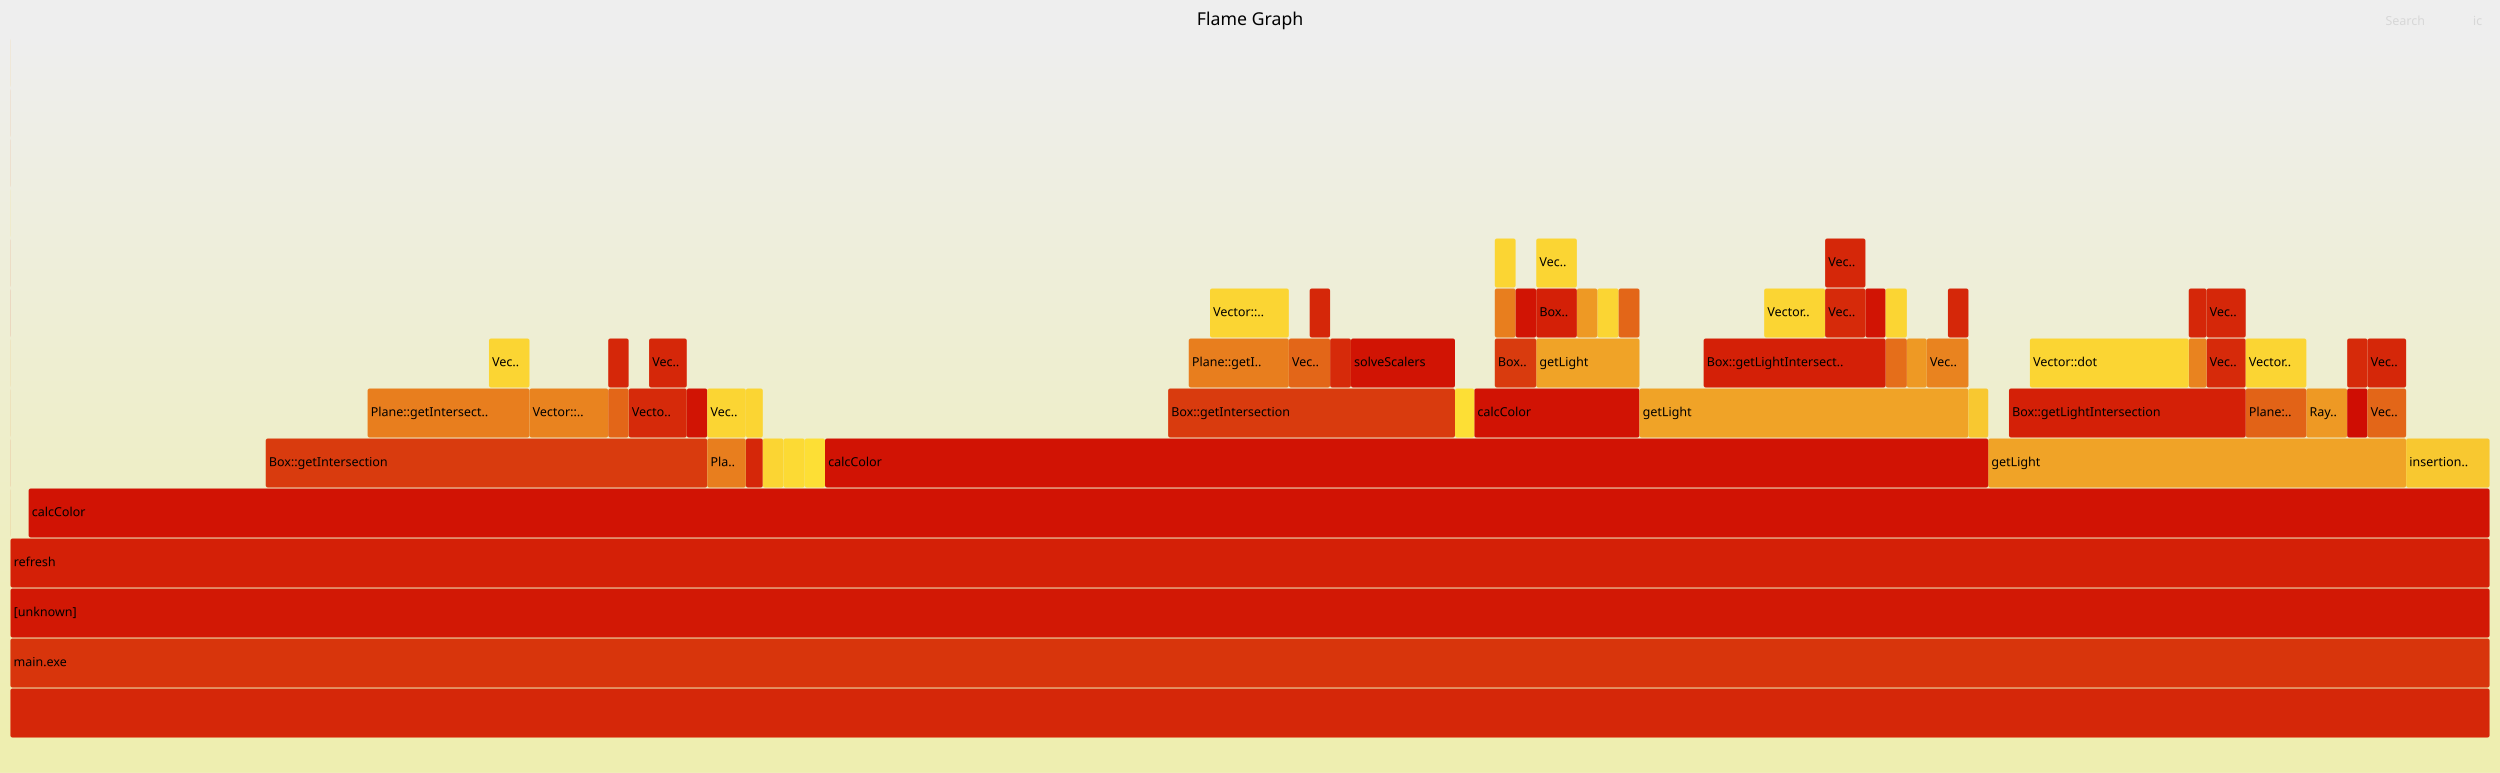
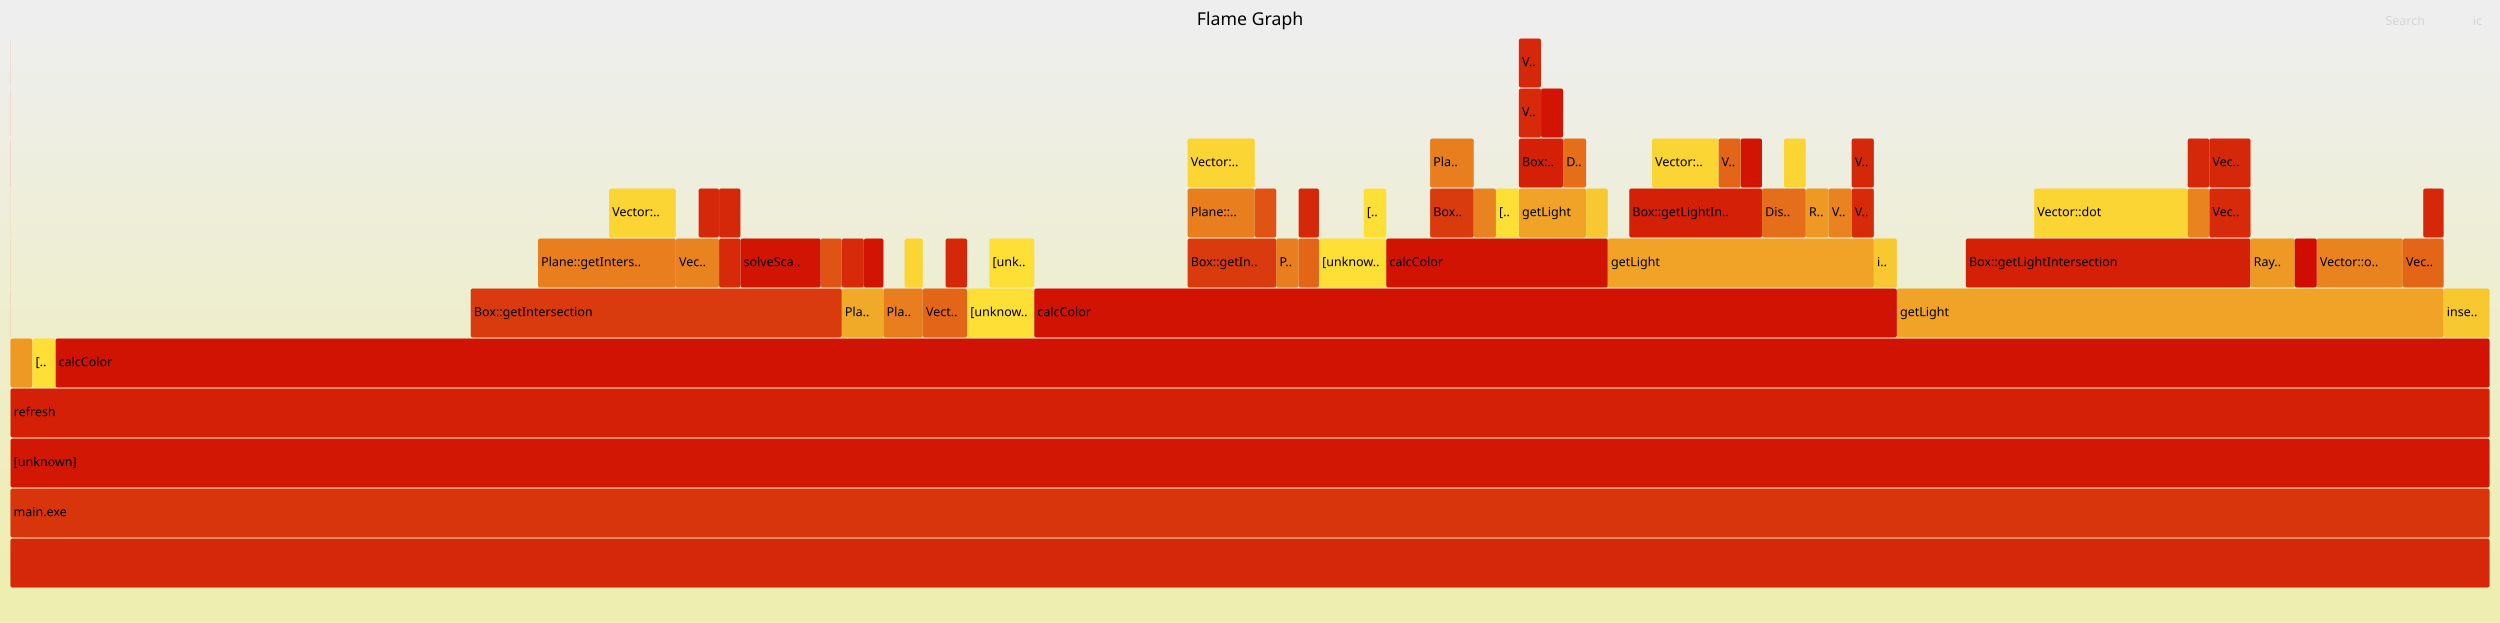
- <svg xmlns="http://www.w3.org/2000/svg" version="1.1" width="2400" height="742" viewBox="0 0 2400 742">
+ <svg xmlns="http://www.w3.org/2000/svg" version="1.1" width="2400" height="598" viewBox="0 0 2400 598">
  <defs>
    <linearGradient id="background" y1="0" y2="1" x1="0" x2="0">
      <stop stop-color="#eeeeee" offset="5%" />
      <stop stop-color="#eeeeb0" offset="95%" />
    </linearGradient>
  </defs>
  <style type="text/css">
	text { font-family:Verdana; font-size:12px; fill:rgb(0,0,0); }
	#search, #ignorecase { opacity:0.1; cursor:pointer; }
	#search:hover, #search.show, #ignorecase:hover, #ignorecase.show { opacity:1; }
	#subtitle { text-anchor:middle; font-color:rgb(160,160,160); }
	#title { text-anchor:middle; font-size:17px}
	#unzoom { cursor:pointer; }
	#frames &gt; *:hover { stroke:black; stroke-width:0.5; cursor:pointer; }
	.hide { display:none; }
	.parent { opacity:0.5; }
</style>
-   <rect x="0.0" y="0" width="2400.0" height="742.0" fill="url(#background)" />
+   <rect x="0.0" y="0" width="2400.0" height="598.0" fill="url(#background)" />
  <text id="title" x="1200.00" y="24">Flame Graph</text>
-   <text id="details" x="10.00" y="725"> </text>
+   <text id="details" x="10.00" y="581"> </text>
  <text id="unzoom" x="10.00" y="24" class="hide">Reset Zoom</text>
  <text id="search" x="2290.00" y="24">Search</text>
  <text id="ignorecase" x="2374.00" y="24">ic</text>
-   <text id="matched" x="2290.00" y="725"> </text>
+   <text id="matched" x="2290.00" y="581"> </text>
  <g id="frames">
    <g>
-       <rect x="1435.0" y="229" width="20.0" height="47.0" fill="rgb(251,213,51)" rx="2" ry="2" />
-       <text x="1437.96" y="255.5" />
-     </g>
-     <g>
-       <rect x="1908.7" y="421" width="401.2" height="47.0" fill="rgb(240,163,39)" rx="2" ry="2" />
-       <text x="1911.69" y="447.5">getLight</text>
-     </g>
-     <g>
-       <rect x="10.0" y="661" width="2380.0" height="47.0" fill="rgb(213,39,9)" rx="2" ry="2" />
-       <text x="13.00" y="687.5" />
-     </g>
-     <g>
-       <rect x="1415.3" y="373" width="158.6" height="47.0" fill="rgb(209,19,4)" rx="2" ry="2" />
-       <text x="1418.29" y="399.5">calcColor</text>
-     </g>
-     <g>
-       <rect x="1752.1" y="229" width="38.7" height="47.0" fill="rgb(213,39,9)" rx="2" ry="2" />
-       <text x="1755.11" y="255.5">Vec..</text>
-     </g>
-     <g>
-       <rect x="1830.6" y="325" width="19.1" height="47.0" fill="rgb(238,153,36)" rx="2" ry="2" />
-       <text x="1833.56" y="351.5" />
-     </g>
-     <g>
-       <rect x="469.4" y="325" width="38.9" height="47.0" fill="rgb(251,213,51)" rx="2" ry="2" />
-       <text x="472.38" y="351.5">Vec..</text>
-     </g>
-     <g>
-       <rect x="1396.8" y="373" width="18.5" height="47.0" fill="rgb(253,223,53)" rx="2" ry="2" />
-       <text x="1399.76" y="399.5" />
-     </g>
-     <g>
-       <rect x="1435.0" y="277" width="20.0" height="47.0" fill="rgb(232,126,30)" rx="2" ry="2" />
-       <text x="1437.96" y="303.5" />
-     </g>
-     <g>
-       <rect x="1790.8" y="277" width="19.4" height="47.0" fill="rgb(209,20,4)" rx="2" ry="2" />
-       <text x="1793.79" y="303.5" />
-     </g>
-     <g>
-       <rect x="1533.5" y="277" width="20.4" height="47.0" fill="rgb(251,213,51)" rx="2" ry="2" />
-       <text x="1536.54" y="303.5" />
-     </g>
-     <g>
-       <rect x="1693.6" y="277" width="58.5" height="47.0" fill="rgb(251,213,51)" rx="2" ry="2" />
-       <text x="1696.64" y="303.5">Vector..</text>
-     </g>
-     <g>
-       <rect x="2118.3" y="325" width="37.6" height="47.0" fill="rgb(214,42,10)" rx="2" ry="2" />
-       <text x="2121.27" y="351.5">Vec..</text>
-     </g>
-     <g>
-       <rect x="10.0" y="373" width="0.1" height="47.0" fill="rgb(228,108,25)" rx="2" ry="2" />
+       <rect x="710.8" y="229" width="77.1" height="47.0" fill="rgb(209,20,4)" rx="2" ry="2" />
+       <text x="713.76" y="255.5">solveSca..</text>
+     </g>
+     <g>
+       <rect x="1671.0" y="133" width="20.5" height="47.0" fill="rgb(209,20,4)" rx="2" ry="2" />
+       <text x="1674.01" y="159.5" />
+     </g>
+     <g>
+       <rect x="1140.1" y="181" width="64.5" height="47.0" fill="rgb(232,126,30)" rx="2" ry="2" />
+       <text x="1143.14" y="207.5">Plane::..</text>
+     </g>
+     <g>
+       <rect x="907.8" y="229" width="20.6" height="47.0" fill="rgb(213,39,9)" rx="2" ry="2" />
+       <text x="910.84" y="255.5" />
+     </g>
+     <g>
+       <rect x="2100.2" y="133" width="20.7" height="47.0" fill="rgb(213,39,9)" rx="2" ry="2" />
+       <text x="2103.24" y="159.5" />
+     </g>
+     <g>
+       <rect x="10.0" y="229" width="0.1" height="47.0" fill="rgb(228,108,25)" rx="2" ry="2" />
+       <text x="13.00" y="255.5" />
+     </g>
+     <g>
+       <rect x="787.9" y="229" width="20.2" height="47.0" fill="rgb(223,84,20)" rx="2" ry="2" />
+       <text x="790.93" y="255.5" />
+     </g>
+     <g>
+       <rect x="1649.7" y="133" width="21.3" height="47.0" fill="rgb(227,102,24)" rx="2" ry="2" />
+       <text x="1652.72" y="159.5">V..</text>
+     </g>
+     <g>
+       <rect x="10.0" y="181" width="0.1" height="47.0" fill="rgb(234,135,32)" rx="2" ry="2" />
+       <text x="13.00" y="207.5" />
+     </g>
+     <g>
+       <rect x="1372.9" y="133" width="41.9" height="47.0" fill="rgb(232,126,30)" rx="2" ry="2" />
+       <text x="1375.89" y="159.5">Pla..</text>
+     </g>
+     <g>
+       <rect x="1372.9" y="181" width="41.9" height="47.0" fill="rgb(217,59,14)" rx="2" ry="2" />
+       <text x="1375.89" y="207.5">Box..</text>
+     </g>
+     <g>
+       <rect x="10.0" y="37" width="0.1" height="47.0" fill="rgb(220,69,16)" rx="2" ry="2" />
+       <text x="13.00" y="63.5" />
+     </g>
+     <g>
+       <rect x="584.7" y="181" width="64.1" height="47.0" fill="rgb(251,213,51)" rx="2" ry="2" />
+       <text x="587.69" y="207.5">Vector:..</text>
+     </g>
+     <g>
+       <rect x="1821.0" y="277" width="524.9" height="47.0" fill="rgb(240,163,39)" rx="2" ry="2" />
+       <text x="1824.01" y="303.5">getLight</text>
+     </g>
+     <g>
+       <rect x="2120.9" y="133" width="39.6" height="47.0" fill="rgb(213,39,9)" rx="2" ry="2" />
+       <text x="2123.92" y="159.5">Vec..</text>
+     </g>
+     <g>
+       <rect x="1755.6" y="181" width="22.0" height="47.0" fill="rgb(233,131,31)" rx="2" ry="2" />
+       <text x="1758.59" y="207.5">V..</text>
+     </g>
+     <g>
+       <rect x="10.0" y="373" width="0.1" height="47.0" fill="rgb(253,223,53)" rx="2" ry="2" />
      <text x="13.00" y="399.5" />
    </g>
    <g>
-       <rect x="508.3" y="373" width="75.6" height="47.0" fill="rgb(233,131,31)" rx="2" ry="2" />
-       <text x="511.29" y="399.5">Vector::..</text>
-     </g>
-     <g>
-       <rect x="10.1" y="565" width="2379.9" height="47.0" fill="rgb(210,24,5)" rx="2" ry="2" />
-       <text x="13.13" y="591.5">[unknown]</text>
-     </g>
-     <g>
-       <rect x="10.0" y="277" width="0.1" height="47.0" fill="rgb(207,9,2)" rx="2" ry="2" />
+       <rect x="808.1" y="277" width="40.0" height="47.0" fill="rgb(241,169,40)" rx="2" ry="2" />
+       <text x="811.06" y="303.5">Pla..</text>
+     </g>
+     <g>
+       <rect x="808.1" y="229" width="21.2" height="47.0" fill="rgb(214,42,10)" rx="2" ry="2" />
+       <text x="811.06" y="255.5" />
+     </g>
+     <g>
+       <rect x="1691.5" y="181" width="42.1" height="47.0" fill="rgb(229,110,26)" rx="2" ry="2" />
+       <text x="1694.51" y="207.5">Dis..</text>
+     </g>
+     <g>
+       <rect x="1225.2" y="229" width="21.5" height="47.0" fill="rgb(232,126,30)" rx="2" ry="2" />
+       <text x="1228.24" y="255.5">P..</text>
+     </g>
+     <g>
+       <rect x="1458.1" y="181" width="64.6" height="47.0" fill="rgb(240,163,39)" rx="2" ry="2" />
+       <text x="1461.13" y="207.5">getLight</text>
+     </g>
+     <g>
+       <rect x="1479.4" y="85" width="21.2" height="47.0" fill="rgb(209,20,4)" rx="2" ry="2" />
+       <text x="1482.41" y="111.5" />
+     </g>
+     <g>
+       <rect x="2224.1" y="229" width="82.7" height="47.0" fill="rgb(233,131,31)" rx="2" ry="2" />
+       <text x="2227.06" y="255.5">Vector::o..</text>
+     </g>
+     <g>
+       <rect x="10.1" y="421" width="2379.9" height="47.0" fill="rgb(210,24,5)" rx="2" ry="2" />
+       <text x="13.14" y="447.5">[unknown]</text>
+     </g>
+     <g>
+       <rect x="1887.2" y="229" width="273.3" height="47.0" fill="rgb(212,32,7)" rx="2" ry="2" />
+       <text x="1890.24" y="255.5">Box::getLightIntersection</text>
+     </g>
+     <g>
+       <rect x="1952.8" y="181" width="147.4" height="47.0" fill="rgb(251,213,51)" rx="2" ry="2" />
+       <text x="1955.79" y="207.5">Vector::dot</text>
+     </g>
+     <g>
+       <rect x="516.5" y="229" width="132.3" height="47.0" fill="rgb(232,126,30)" rx="2" ry="2" />
+       <text x="519.47" y="255.5">Plane::getInters..</text>
+     </g>
+     <g>
+       <rect x="2345.9" y="277" width="44.1" height="47.0" fill="rgb(248,200,48)" rx="2" ry="2" />
+       <text x="2348.88" y="303.5">inse..</text>
+     </g>
+     <g>
+       <rect x="1585.9" y="133" width="63.8" height="47.0" fill="rgb(251,213,51)" rx="2" ry="2" />
+       <text x="1588.88" y="159.5">Vector:..</text>
+     </g>
+     <g>
+       <rect x="2326.3" y="181" width="19.6" height="47.0" fill="rgb(213,39,9)" rx="2" ry="2" />
+       <text x="2329.32" y="207.5" />
+     </g>
+     <g>
+       <rect x="10.0" y="325" width="0.1" height="47.0" fill="rgb(225,93,22)" rx="2" ry="2" />
+       <text x="13.00" y="351.5" />
+     </g>
+     <g>
+       <rect x="10.1" y="325" width="21.0" height="47.0" fill="rgb(238,153,36)" rx="2" ry="2" />
+       <text x="13.14" y="351.5" />
+     </g>
+     <g>
+       <rect x="2306.8" y="229" width="39.1" height="47.0" fill="rgb(227,102,24)" rx="2" ry="2" />
+       <text x="2309.76" y="255.5">Vec..</text>
+     </g>
+     <g>
+       <rect x="10.0" y="85" width="0.1" height="47.0" fill="rgb(217,57,13)" rx="2" ry="2" />
+       <text x="13.00" y="111.5" />
+     </g>
+     <g>
+       <rect x="10.0" y="469" width="2380.0" height="47.0" fill="rgb(216,53,12)" rx="2" ry="2" />
+       <text x="13.00" y="495.5">main.exe</text>
+     </g>
+     <g>
+       <rect x="1266.2" y="229" width="64.6" height="47.0" fill="rgb(253,223,53)" rx="2" ry="2" />
+       <text x="1269.23" y="255.5">[unknow..</text>
+     </g>
+     <g>
+       <rect x="2160.5" y="229" width="42.4" height="47.0" fill="rgb(238,153,36)" rx="2" ry="2" />
+       <text x="2163.52" y="255.5">Ray..</text>
+     </g>
+     <g>
+       <rect x="949.8" y="229" width="43.1" height="47.0" fill="rgb(253,223,53)" rx="2" ry="2" />
+       <text x="952.78" y="255.5">[unk..</text>
+     </g>
+     <g>
+       <rect x="1500.6" y="133" width="22.1" height="47.0" fill="rgb(229,110,26)" rx="2" ry="2" />
+       <text x="1503.62" y="159.5">D..</text>
+     </g>
+     <g>
+       <rect x="848.1" y="277" width="37.8" height="47.0" fill="rgb(232,126,30)" rx="2" ry="2" />
+       <text x="851.11" y="303.5">Pla..</text>
+     </g>
+     <g>
+       <rect x="1204.6" y="181" width="20.6" height="47.0" fill="rgb(223,84,20)" rx="2" ry="2" />
+       <text x="1207.60" y="207.5" />
+     </g>
+     <g>
+       <rect x="2120.9" y="181" width="39.6" height="47.0" fill="rgb(214,42,10)" rx="2" ry="2" />
+       <text x="2123.92" y="207.5">Vec..</text>
+     </g>
+     <g>
+       <rect x="2202.9" y="229" width="21.2" height="47.0" fill="rgb(207,13,3)" rx="2" ry="2" />
+       <text x="2205.89" y="255.5" />
+     </g>
+     <g>
+       <rect x="928.4" y="277" width="64.5" height="47.0" fill="rgb(253,223,53)" rx="2" ry="2" />
+       <text x="931.45" y="303.5">[unknow..</text>
+     </g>
+     <g>
+       <rect x="1246.7" y="181" width="19.5" height="47.0" fill="rgb(213,39,9)" rx="2" ry="2" />
+       <text x="1249.68" y="207.5" />
+     </g>
+     <g>
+       <rect x="1458.1" y="37" width="21.3" height="47.0" fill="rgb(213,39,9)" rx="2" ry="2" />
+       <text x="1461.13" y="63.5">V..</text>
+     </g>
+     <g>
+       <rect x="10.1" y="373" width="2379.9" height="47.0" fill="rgb(212,32,7)" rx="2" ry="2" />
+       <text x="13.14" y="399.5">refresh</text>
+     </g>
+     <g>
+       <rect x="829.3" y="229" width="18.8" height="47.0" fill="rgb(209,20,4)" rx="2" ry="2" />
+       <text x="832.28" y="255.5" />
+     </g>
+     <g>
+       <rect x="10.0" y="517" width="2380.0" height="47.0" fill="rgb(213,39,9)" rx="2" ry="2" />
+       <text x="13.00" y="543.5" />
+     </g>
+     <g>
+       <rect x="1798.9" y="229" width="22.1" height="47.0" fill="rgb(248,200,48)" rx="2" ry="2" />
+       <text x="1801.93" y="255.5">i..</text>
+     </g>
+     <g>
+       <rect x="1458.1" y="85" width="21.3" height="47.0" fill="rgb(214,42,10)" rx="2" ry="2" />
+       <text x="1461.13" y="111.5">V..</text>
+     </g>
+     <g>
+       <rect x="1712.6" y="133" width="21.0" height="47.0" fill="rgb(251,213,51)" rx="2" ry="2" />
+       <text x="1715.60" y="159.5" />
+     </g>
+     <g>
+       <rect x="690.3" y="181" width="20.5" height="47.0" fill="rgb(213,39,9)" rx="2" ry="2" />
+       <text x="693.27" y="207.5" />
+     </g>
+     <g>
+       <rect x="53.2" y="325" width="2336.8" height="47.0" fill="rgb(209,19,4)" rx="2" ry="2" />
+       <text x="56.19" y="351.5">calcColor</text>
+     </g>
+     <g>
+       <rect x="10.0" y="277" width="0.1" height="47.0" fill="rgb(212,35,8)" rx="2" ry="2" />
      <text x="13.00" y="303.5" />
    </g>
    <g>
-       <rect x="1474.8" y="325" width="99.1" height="47.0" fill="rgb(240,163,39)" rx="2" ry="2" />
-       <text x="1477.82" y="351.5">getLight</text>
-     </g>
-     <g>
-       <rect x="772.5" y="421" width="19.5" height="47.0" fill="rgb(253,223,53)" rx="2" ry="2" />
-       <text x="775.49" y="447.5" />
-     </g>
-     <g>
-       <rect x="1276.9" y="325" width="20.0" height="47.0" fill="rgb(214,42,10)" rx="2" ry="2" />
-       <text x="1279.91" y="351.5" />
-     </g>
-     <g>
-       <rect x="2155.9" y="325" width="58.2" height="47.0" fill="rgb(251,213,51)" rx="2" ry="2" />
-       <text x="2158.88" y="351.5">Vector..</text>
-     </g>
-     <g>
-       <rect x="583.9" y="325" width="19.6" height="47.0" fill="rgb(213,39,9)" rx="2" ry="2" />
-       <text x="586.88" y="351.5" />
-     </g>
-     <g>
-       <rect x="2272.8" y="325" width="37.1" height="47.0" fill="rgb(213,39,9)" rx="2" ry="2" />
-       <text x="2275.82" y="351.5">Vec..</text>
-     </g>
-     <g>
-       <rect x="716.0" y="421" width="16.3" height="47.0" fill="rgb(213,39,9)" rx="2" ry="2" />
-       <text x="719.00" y="447.5" />
-     </g>
-     <g>
-       <rect x="1553.9" y="277" width="20.0" height="47.0" fill="rgb(227,102,24)" rx="2" ry="2" />
-       <text x="1556.94" y="303.5" />
-     </g>
-     <g>
-       <rect x="2214.1" y="373" width="39.2" height="47.0" fill="rgb(238,153,36)" rx="2" ry="2" />
-       <text x="2217.12" y="399.5">Ray..</text>
-     </g>
-     <g>
-       <rect x="10.0" y="565" width="0.1" height="47.0" fill="rgb(243,178,42)" rx="2" ry="2" />
-       <text x="13.00" y="591.5" />
-     </g>
-     <g>
-       <rect x="1849.7" y="325" width="40.0" height="47.0" fill="rgb(233,131,31)" rx="2" ry="2" />
-       <text x="1852.72" y="351.5">Vec..</text>
-     </g>
-     <g>
-       <rect x="2155.9" y="373" width="58.2" height="47.0" fill="rgb(226,99,23)" rx="2" ry="2" />
-       <text x="2158.88" y="399.5">Plane:..</text>
-     </g>
-     <g>
-       <rect x="2253.3" y="373" width="19.5" height="47.0" fill="rgb(207,13,3)" rx="2" ry="2" />
-       <text x="2256.32" y="399.5" />
-     </g>
-     <g>
-       <rect x="732.3" y="421" width="19.8" height="47.0" fill="rgb(251,213,51)" rx="2" ry="2" />
-       <text x="735.31" y="447.5" />
-     </g>
-     <g>
-       <rect x="10.0" y="85" width="0.1" height="47.0" fill="rgb(229,112,27)" rx="2" ry="2" />
-       <text x="13.00" y="111.5" />
-     </g>
-     <g>
-       <rect x="2101.2" y="325" width="17.1" height="47.0" fill="rgb(233,131,31)" rx="2" ry="2" />
-       <text x="2104.24" y="351.5" />
-     </g>
-     <g>
-       <rect x="255.1" y="421" width="423.9" height="47.0" fill="rgb(217,59,14)" rx="2" ry="2" />
-       <text x="258.11" y="447.5">Box::getIntersection</text>
-     </g>
-     <g>
-       <rect x="752.1" y="421" width="20.4" height="47.0" fill="rgb(252,218,52)" rx="2" ry="2" />
-       <text x="755.07" y="447.5" />
-     </g>
-     <g>
-       <rect x="1435.0" y="325" width="39.8" height="47.0" fill="rgb(217,59,14)" rx="2" ry="2" />
-       <text x="1437.96" y="351.5">Box..</text>
-     </g>
-     <g>
-       <rect x="1573.9" y="373" width="315.8" height="47.0" fill="rgb(240,163,39)" rx="2" ry="2" />
-       <text x="1576.95" y="399.5">getLight</text>
-     </g>
-     <g>
-       <rect x="10.0" y="229" width="0.1" height="47.0" fill="rgb(217,57,13)" rx="2" ry="2" />
-       <text x="13.00" y="255.5" />
-     </g>
-     <g>
-       <rect x="1296.9" y="325" width="99.9" height="47.0" fill="rgb(209,20,4)" rx="2" ry="2" />
-       <text x="1299.91" y="351.5">solveScalers</text>
-     </g>
-     <g>
-       <rect x="1141.2" y="325" width="96.1" height="47.0" fill="rgb(232,126,30)" rx="2" ry="2" />
-       <text x="1144.23" y="351.5">Plane::getI..</text>
-     </g>
-     <g>
-       <rect x="659.3" y="373" width="19.7" height="47.0" fill="rgb(209,20,4)" rx="2" ry="2" />
-       <text x="662.27" y="399.5" />
-     </g>
-     <g>
-       <rect x="1513.8" y="277" width="19.7" height="47.0" fill="rgb(238,153,36)" rx="2" ry="2" />
-       <text x="1516.84" y="303.5" />
-     </g>
-     <g>
-       <rect x="10.0" y="613" width="2380.0" height="47.0" fill="rgb(216,53,12)" rx="2" ry="2" />
-       <text x="13.00" y="639.5">main.exe</text>
-     </g>
-     <g>
-       <rect x="10.0" y="517" width="0.1" height="47.0" fill="rgb(243,178,42)" rx="2" ry="2" />
-       <text x="13.00" y="543.5" />
-     </g>
-     <g>
-       <rect x="1928.6" y="373" width="227.3" height="47.0" fill="rgb(212,32,7)" rx="2" ry="2" />
-       <text x="1931.63" y="399.5">Box::getLightIntersection</text>
-     </g>
-     <g>
-       <rect x="1752.1" y="277" width="38.7" height="47.0" fill="rgb(214,42,10)" rx="2" ry="2" />
-       <text x="1755.11" y="303.5">Vec..</text>
-     </g>
-     <g>
-       <rect x="1474.8" y="277" width="39.0" height="47.0" fill="rgb(212,32,7)" rx="2" ry="2" />
-       <text x="1477.82" y="303.5">Box..</text>
-     </g>
-     <g>
-       <rect x="603.5" y="373" width="55.8" height="47.0" fill="rgb(214,42,10)" rx="2" ry="2" />
-       <text x="606.53" y="399.5">Vecto..</text>
-     </g>
-     <g>
-       <rect x="10.0" y="469" width="0.1" height="47.0" fill="rgb(225,93,22)" rx="2" ry="2" />
-       <text x="13.00" y="495.5" />
-     </g>
-     <g>
-       <rect x="1474.8" y="229" width="39.0" height="47.0" fill="rgb(251,213,51)" rx="2" ry="2" />
-       <text x="1477.82" y="255.5">Vec..</text>
-     </g>
-     <g>
-       <rect x="1237.3" y="325" width="39.6" height="47.0" fill="rgb(227,102,24)" rx="2" ry="2" />
-       <text x="1240.26" y="351.5">Vec..</text>
-     </g>
-     <g>
-       <rect x="2118.3" y="277" width="37.6" height="47.0" fill="rgb(213,39,9)" rx="2" ry="2" />
-       <text x="2121.27" y="303.5">Vec..</text>
-     </g>
-     <g>
-       <rect x="1810.2" y="325" width="20.4" height="47.0" fill="rgb(229,110,26)" rx="2" ry="2" />
-       <text x="1813.22" y="351.5" />
-     </g>
-     <g>
-       <rect x="10.0" y="421" width="0.1" height="47.0" fill="rgb(212,35,8)" rx="2" ry="2" />
+       <rect x="690.3" y="229" width="20.5" height="47.0" fill="rgb(214,42,10)" rx="2" ry="2" />
+       <text x="693.27" y="255.5" />
+     </g>
+     <g>
+       <rect x="1522.7" y="181" width="20.8" height="47.0" fill="rgb(248,200,48)" rx="2" ry="2" />
+       <text x="1525.71" y="207.5" />
+     </g>
+     <g>
+       <rect x="648.8" y="229" width="41.5" height="47.0" fill="rgb(233,131,31)" rx="2" ry="2" />
+       <text x="651.84" y="255.5">Vec..</text>
+     </g>
+     <g>
+       <rect x="31.1" y="325" width="22.1" height="47.0" fill="rgb(253,223,53)" rx="2" ry="2" />
+       <text x="34.13" y="351.5">[..</text>
+     </g>
+     <g>
+       <rect x="10.0" y="421" width="0.1" height="47.0" fill="rgb(253,223,53)" rx="2" ry="2" />
      <text x="13.00" y="447.5" />
    </g>
    <g>
-       <rect x="2101.2" y="277" width="17.1" height="47.0" fill="rgb(213,39,9)" rx="2" ry="2" />
-       <text x="2104.24" y="303.5" />
-     </g>
-     <g>
-       <rect x="2309.9" y="421" width="80.1" height="47.0" fill="rgb(248,200,48)" rx="2" ry="2" />
-       <text x="2312.87" y="447.5">insertion..</text>
-     </g>
-     <g>
-       <rect x="1948.7" y="325" width="152.5" height="47.0" fill="rgb(251,213,51)" rx="2" ry="2" />
-       <text x="1951.74" y="351.5">Vector::dot</text>
-     </g>
-     <g>
-       <rect x="1257.3" y="277" width="19.6" height="47.0" fill="rgb(213,39,9)" rx="2" ry="2" />
-       <text x="1260.25" y="303.5" />
-     </g>
-     <g>
-       <rect x="352.9" y="373" width="155.4" height="47.0" fill="rgb(232,126,30)" rx="2" ry="2" />
-       <text x="355.87" y="399.5">Plane::getIntersect..</text>
-     </g>
-     <g>
-       <rect x="583.9" y="373" width="19.6" height="47.0" fill="rgb(227,102,24)" rx="2" ry="2" />
-       <text x="586.88" y="399.5" />
-     </g>
-     <g>
-       <rect x="623.1" y="325" width="36.2" height="47.0" fill="rgb(213,39,9)" rx="2" ry="2" />
-       <text x="626.13" y="351.5">Vec..</text>
-     </g>
-     <g>
-       <rect x="679.0" y="421" width="37.0" height="47.0" fill="rgb(232,126,30)" rx="2" ry="2" />
-       <text x="682.03" y="447.5">Pla..</text>
-     </g>
-     <g>
-       <rect x="10.0" y="325" width="0.1" height="47.0" fill="rgb(234,135,32)" rx="2" ry="2" />
-       <text x="13.00" y="351.5" />
-     </g>
-     <g>
-       <rect x="10.0" y="133" width="0.1" height="47.0" fill="rgb(223,84,20)" rx="2" ry="2" />
+       <rect x="1246.7" y="229" width="19.5" height="47.0" fill="rgb(227,102,24)" rx="2" ry="2" />
+       <text x="1249.68" y="255.5" />
+     </g>
+     <g>
+       <rect x="1458.1" y="133" width="42.5" height="47.0" fill="rgb(212,32,7)" rx="2" ry="2" />
+       <text x="1461.13" y="159.5">Box:..</text>
+     </g>
+     <g>
+       <rect x="451.9" y="277" width="356.2" height="47.0" fill="rgb(217,59,14)" rx="2" ry="2" />
+       <text x="454.92" y="303.5">Box::getIntersection</text>
+     </g>
+     <g>
+       <rect x="1564.1" y="181" width="127.4" height="47.0" fill="rgb(212,32,7)" rx="2" ry="2" />
+       <text x="1567.10" y="207.5">Box::getLightIn..</text>
+     </g>
+     <g>
+       <rect x="10.0" y="133" width="0.1" height="47.0" fill="rgb(207,9,2)" rx="2" ry="2" />
      <text x="13.00" y="159.5" />
    </g>
    <g>
-       <rect x="2272.8" y="373" width="37.1" height="47.0" fill="rgb(227,102,24)" rx="2" ry="2" />
-       <text x="2275.82" y="399.5">Vec..</text>
-     </g>
-     <g>
-       <rect x="1635.5" y="325" width="174.7" height="47.0" fill="rgb(212,32,7)" rx="2" ry="2" />
-       <text x="1638.46" y="351.5">Box::getLightIntersect..</text>
-     </g>
-     <g>
-       <rect x="1870.0" y="277" width="19.7" height="47.0" fill="rgb(213,39,9)" rx="2" ry="2" />
-       <text x="1873.04" y="303.5" />
-     </g>
-     <g>
-       <rect x="10.1" y="517" width="2379.9" height="47.0" fill="rgb(212,32,7)" rx="2" ry="2" />
-       <text x="13.13" y="543.5">refresh</text>
-     </g>
-     <g>
-       <rect x="10.0" y="37" width="0.1" height="47.0" fill="rgb(242,170,40)" rx="2" ry="2" />
-       <text x="13.00" y="63.5" />
-     </g>
-     <g>
-       <rect x="1455.0" y="277" width="19.8" height="47.0" fill="rgb(209,20,4)" rx="2" ry="2" />
-       <text x="1457.95" y="303.5" />
-     </g>
-     <g>
-       <rect x="1889.7" y="373" width="19.0" height="47.0" fill="rgb(248,200,48)" rx="2" ry="2" />
-       <text x="1892.67" y="399.5" />
-     </g>
-     <g>
-       <rect x="792.0" y="421" width="1116.7" height="47.0" fill="rgb(209,19,4)" rx="2" ry="2" />
-       <text x="795.03" y="447.5">calcColor</text>
-     </g>
-     <g>
-       <rect x="679.0" y="373" width="37.0" height="47.0" fill="rgb(251,213,51)" rx="2" ry="2" />
-       <text x="682.03" y="399.5">Vec..</text>
-     </g>
-     <g>
-       <rect x="10.0" y="181" width="0.1" height="47.0" fill="rgb(248,200,47)" rx="2" ry="2" />
-       <text x="13.00" y="207.5" />
-     </g>
-     <g>
-       <rect x="1121.4" y="373" width="275.4" height="47.0" fill="rgb(217,59,14)" rx="2" ry="2" />
-       <text x="1124.38" y="399.5">Box::getIntersection</text>
-     </g>
-     <g>
-       <rect x="1810.2" y="277" width="20.4" height="47.0" fill="rgb(251,213,51)" rx="2" ry="2" />
-       <text x="1813.22" y="303.5" />
-     </g>
-     <g>
-       <rect x="2253.3" y="325" width="19.5" height="47.0" fill="rgb(214,42,10)" rx="2" ry="2" />
-       <text x="2256.32" y="351.5" />
-     </g>
-     <g>
-       <rect x="1161.6" y="277" width="75.7" height="47.0" fill="rgb(251,213,51)" rx="2" ry="2" />
-       <text x="1164.55" y="303.5">Vector::..</text>
-     </g>
-     <g>
-       <rect x="27.5" y="469" width="2362.5" height="47.0" fill="rgb(209,19,4)" rx="2" ry="2" />
-       <text x="30.47" y="495.5">calcColor</text>
-     </g>
-     <g>
-       <rect x="716.0" y="373" width="16.3" height="47.0" fill="rgb(251,213,51)" rx="2" ry="2" />
-       <text x="719.00" y="399.5" />
+       <rect x="1436.1" y="181" width="22.0" height="47.0" fill="rgb(253,223,53)" rx="2" ry="2" />
+       <text x="1439.06" y="207.5">[..</text>
+     </g>
+     <g>
+       <rect x="1777.6" y="133" width="21.3" height="47.0" fill="rgb(213,39,9)" rx="2" ry="2" />
+       <text x="1780.56" y="159.5">V..</text>
+     </g>
+     <g>
+       <rect x="885.9" y="277" width="42.5" height="47.0" fill="rgb(227,102,24)" rx="2" ry="2" />
+       <text x="888.91" y="303.5">Vect..</text>
+     </g>
+     <g>
+       <rect x="670.7" y="181" width="19.6" height="47.0" fill="rgb(213,39,9)" rx="2" ry="2" />
+       <text x="673.75" y="207.5" />
+     </g>
+     <g>
+       <rect x="1140.1" y="133" width="64.5" height="47.0" fill="rgb(251,213,51)" rx="2" ry="2" />
+       <text x="1143.14" y="159.5">Vector:..</text>
+     </g>
+     <g>
+       <rect x="1330.8" y="229" width="212.7" height="47.0" fill="rgb(209,19,4)" rx="2" ry="2" />
+       <text x="1333.79" y="255.5">calcColor</text>
+     </g>
+     <g>
+       <rect x="992.9" y="277" width="828.1" height="47.0" fill="rgb(209,19,4)" rx="2" ry="2" />
+       <text x="995.88" y="303.5">calcColor</text>
+     </g>
+     <g>
+       <rect x="1140.1" y="229" width="85.1" height="47.0" fill="rgb(217,59,14)" rx="2" ry="2" />
+       <text x="1143.14" y="255.5">Box::getIn..</text>
+     </g>
+     <g>
+       <rect x="2100.2" y="181" width="20.7" height="47.0" fill="rgb(233,131,31)" rx="2" ry="2" />
+       <text x="2103.24" y="207.5" />
+     </g>
+     <g>
+       <rect x="1733.6" y="181" width="22.0" height="47.0" fill="rgb(238,153,36)" rx="2" ry="2" />
+       <text x="1736.57" y="207.5">R..</text>
+     </g>
+     <g>
+       <rect x="1543.5" y="229" width="255.4" height="47.0" fill="rgb(240,163,39)" rx="2" ry="2" />
+       <text x="1546.54" y="255.5">getLight</text>
+     </g>
+     <g>
+       <rect x="1777.6" y="181" width="21.3" height="47.0" fill="rgb(214,42,10)" rx="2" ry="2" />
+       <text x="1780.56" y="207.5">V..</text>
+     </g>
+     <g>
+       <rect x="868.4" y="229" width="17.5" height="47.0" fill="rgb(251,213,51)" rx="2" ry="2" />
+       <text x="871.43" y="255.5" />
+     </g>
+     <g>
+       <rect x="1414.8" y="181" width="21.3" height="47.0" fill="rgb(233,131,31)" rx="2" ry="2" />
+       <text x="1417.85" y="207.5" />
+     </g>
+     <g>
+       <rect x="1309.2" y="181" width="21.6" height="47.0" fill="rgb(253,223,53)" rx="2" ry="2" />
+       <text x="1312.17" y="207.5">[..</text>
    </g>
  </g>
</svg>
